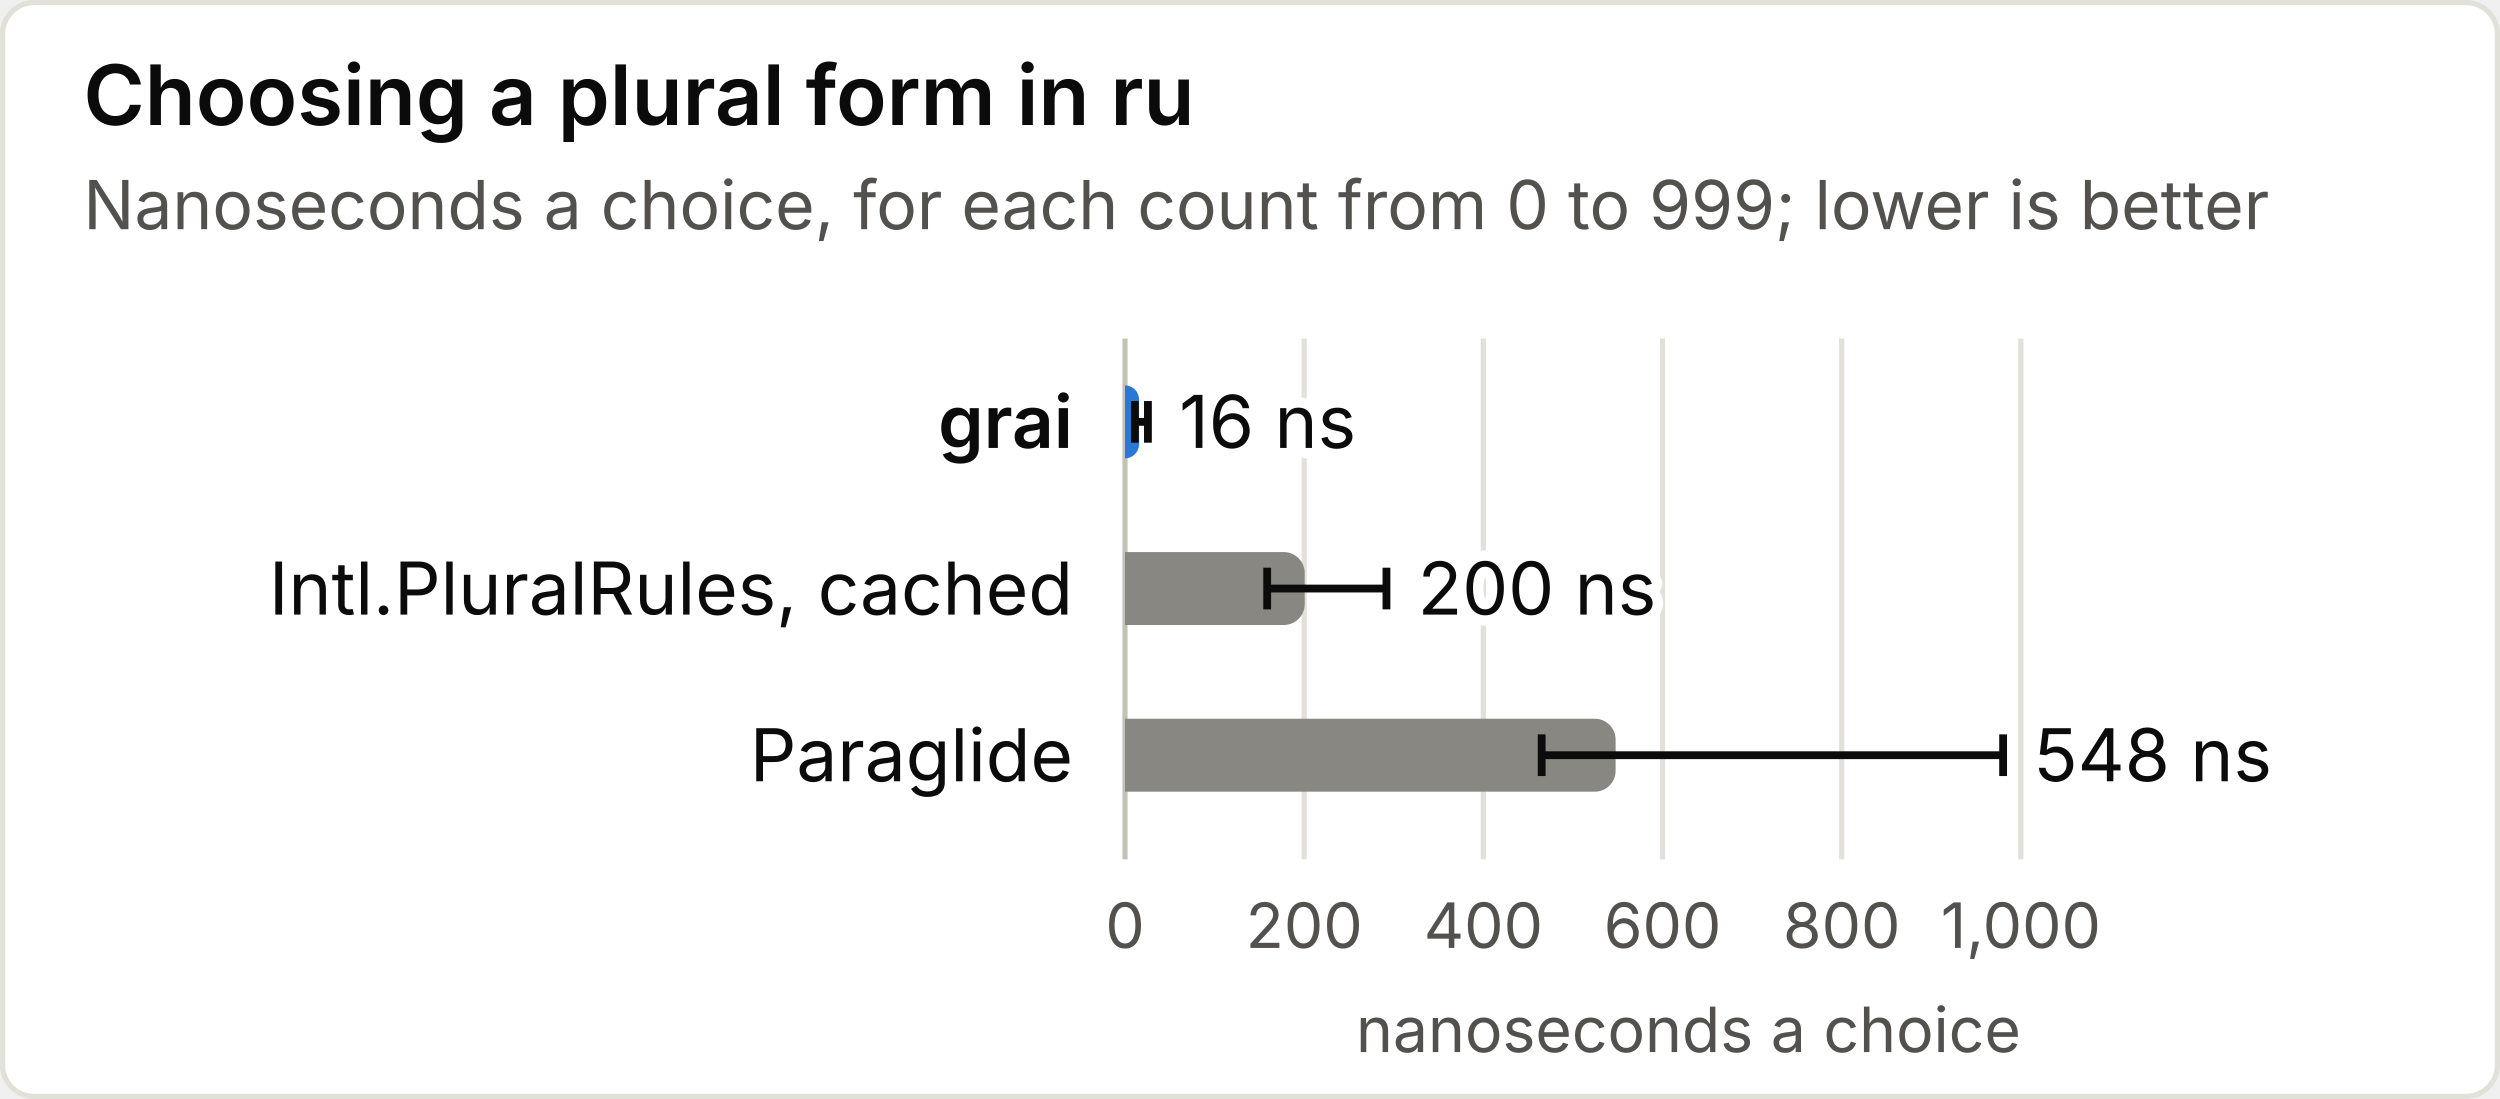
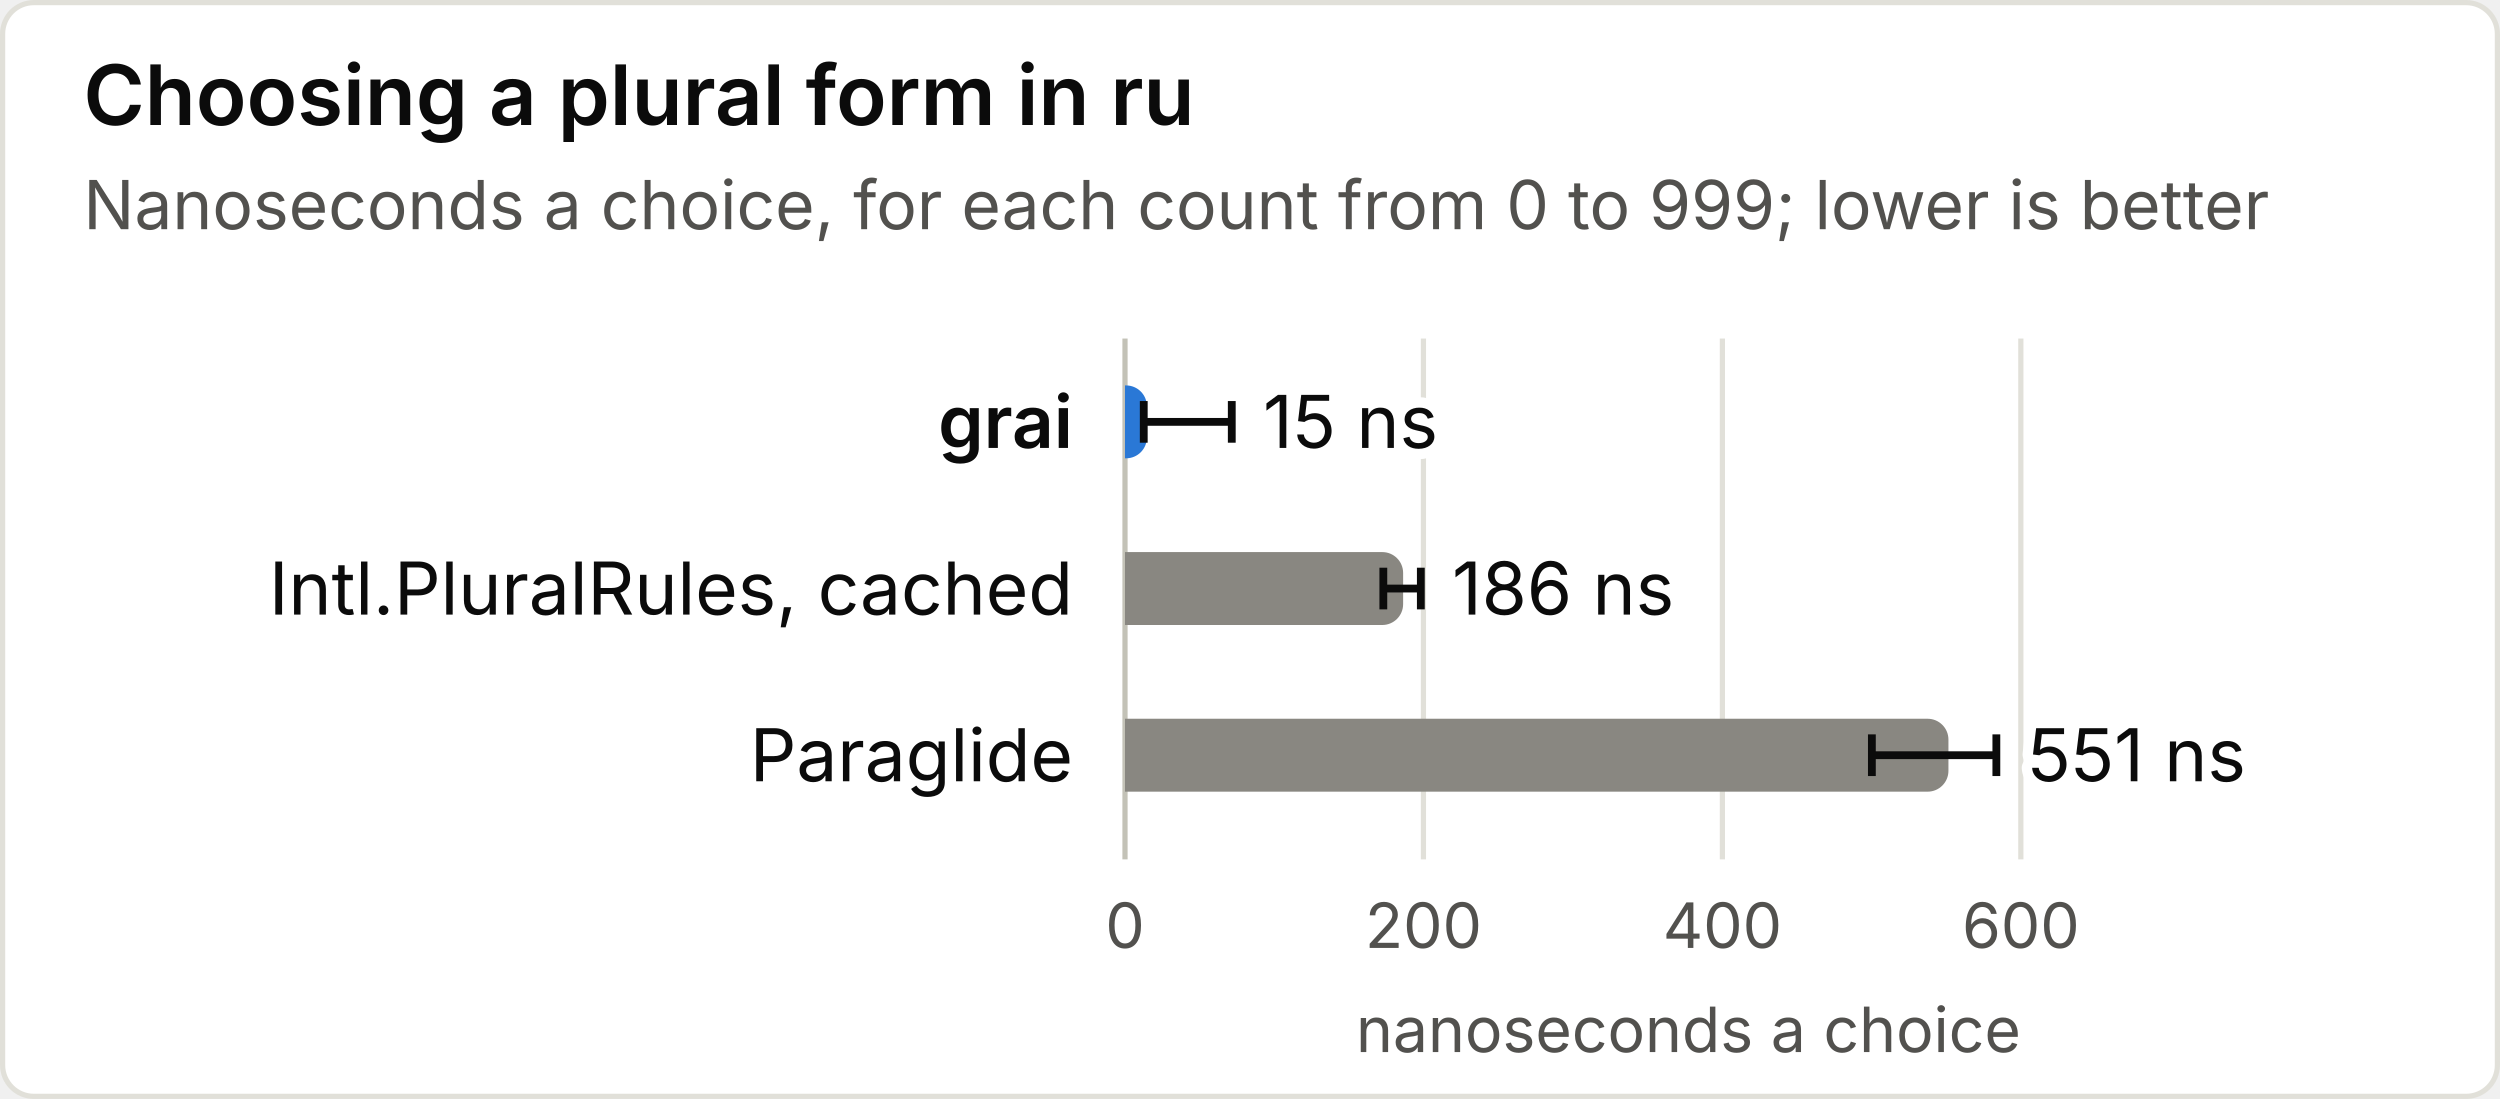
<svg xmlns="http://www.w3.org/2000/svg" viewBox="0 0 480 211" width="480" height="211" font-family="system-ui, -apple-system, 'Segoe UI', sans-serif">
  <rect x="0.5" y="0.5" width="479" height="210" rx="6" fill="#ffffff" stroke="#e1e0d9" />
  <text x="16" y="24" font-size="16" font-weight="600" fill="#0b0b0b">Choosing a plural form in ru</text>
  <text x="16" y="44" font-size="13" fill="#52514e">Nanoseconds a choice, for each count from 0 to 999; lower is better</text>
  <line x1="216" y1="65" x2="216" y2="165" stroke="#c3c2b7" stroke-width="1" />
  <text x="216" y="182" font-size="12" text-anchor="middle" fill="#52514e" style="font-variant-numeric: tabular-nums">0</text>
-   <line x1="250.4" y1="65" x2="250.4" y2="165" stroke="#e1e0d9" stroke-width="1" />
-   <text x="250.4" y="182" font-size="12" text-anchor="middle" fill="#52514e" style="font-variant-numeric: tabular-nums">200</text>
-   <line x1="284.8" y1="65" x2="284.8" y2="165" stroke="#e1e0d9" stroke-width="1" />
-   <text x="284.8" y="182" font-size="12" text-anchor="middle" fill="#52514e" style="font-variant-numeric: tabular-nums">400</text>
-   <line x1="319.2" y1="65" x2="319.2" y2="165" stroke="#e1e0d9" stroke-width="1" />
-   <text x="319.2" y="182" font-size="12" text-anchor="middle" fill="#52514e" style="font-variant-numeric: tabular-nums">600</text>
-   <line x1="353.6" y1="65" x2="353.6" y2="165" stroke="#e1e0d9" stroke-width="1" />
-   <text x="353.6" y="182" font-size="12" text-anchor="middle" fill="#52514e" style="font-variant-numeric: tabular-nums">800</text>
+   <line x1="273.3" y1="65" x2="273.3" y2="165" stroke="#e1e0d9" stroke-width="1" />
+   <text x="273.3" y="182" font-size="12" text-anchor="middle" fill="#52514e" style="font-variant-numeric: tabular-nums">200</text>
+   <line x1="330.7" y1="65" x2="330.7" y2="165" stroke="#e1e0d9" stroke-width="1" />
+   <text x="330.7" y="182" font-size="12" text-anchor="middle" fill="#52514e" style="font-variant-numeric: tabular-nums">400</text>
  <line x1="388" y1="65" x2="388" y2="165" stroke="#e1e0d9" stroke-width="1" />
-   <text x="388" y="182" font-size="12" text-anchor="middle" fill="#52514e" style="font-variant-numeric: tabular-nums">1,000</text>
+   <text x="388" y="182" font-size="12" text-anchor="middle" fill="#52514e" style="font-variant-numeric: tabular-nums">600</text>
  <text x="206" y="86" font-size="14" text-anchor="end" font-weight="600" fill="#0b0b0b">grai</text>
-   <path d="M216,74H216A2.7,2.7 0 0 1 218.7,76.7V85.3A2.7,2.7 0 0 1 216,88H216Z" fill="#2a78d6" />
-   <path d="M217.9,81H220.4M217.9,77V85M220.4,77V85" stroke="#0b0b0b" stroke-width="1.5" fill="none" />
-   <text x="226.4" y="86" font-size="14" fill="#0b0b0b" stroke="#ffffff" stroke-width="4" stroke-linejoin="round" paint-order="stroke" style="font-variant-numeric: tabular-nums">16 ns</text>
+   <path d="M216,74H216.2A4,4 0 0 1 220.2,78V84A4,4 0 0 1 216.2,88H216Z" fill="#2a78d6" />
+   <path d="M219.6,81H236.5M219.6,77V85M236.5,77V85" stroke="#0b0b0b" stroke-width="1.5" fill="none" />
+   <text x="242.5" y="86" font-size="14" fill="#0b0b0b" stroke="#ffffff" stroke-width="4" stroke-linejoin="round" paint-order="stroke" style="font-variant-numeric: tabular-nums">15 ns</text>
  <text x="206" y="118" font-size="14" text-anchor="end" fill="#0b0b0b">Intl.PluralRules, cached</text>
-   <path d="M216,106H246.5A4,4 0 0 1 250.5,110V116A4,4 0 0 1 246.5,120H216Z" fill="#898781" />
-   <path d="M243.3,113H266.2M243.3,109V117M266.2,109V117" stroke="#0b0b0b" stroke-width="1.5" fill="none" />
-   <text x="272.2" y="118" font-size="14" fill="#0b0b0b" stroke="#ffffff" stroke-width="4" stroke-linejoin="round" paint-order="stroke" style="font-variant-numeric: tabular-nums">200 ns</text>
+   <path d="M216,106H265.4A4,4 0 0 1 269.4,110V116A4,4 0 0 1 265.4,120H216Z" fill="#898781" />
+   <path d="M265.6,113H272.8M265.6,109V117M272.8,109V117" stroke="#0b0b0b" stroke-width="1.5" fill="none" />
+   <text x="278.8" y="118" font-size="14" fill="#0b0b0b" stroke="#ffffff" stroke-width="4" stroke-linejoin="round" paint-order="stroke" style="font-variant-numeric: tabular-nums">186 ns</text>
  <text x="206" y="150" font-size="14" text-anchor="end" fill="#0b0b0b">Paraglide</text>
-   <path d="M216,138H306.2A4,4 0 0 1 310.2,142V148A4,4 0 0 1 306.2,152H216Z" fill="#898781" />
-   <path d="M296,145H384.6M296,141V149M384.6,141V149" stroke="#0b0b0b" stroke-width="1.5" fill="none" />
-   <text x="390.6" y="150" font-size="14" fill="#0b0b0b" stroke="#ffffff" stroke-width="4" stroke-linejoin="round" paint-order="stroke" style="font-variant-numeric: tabular-nums">548 ns</text>
+   <path d="M216,138H370.1A4,4 0 0 1 374.1,142V148A4,4 0 0 1 370.1,152H216Z" fill="#898781" />
+   <path d="M359.4,145H383.3M359.4,141V149M383.3,141V149" stroke="#0b0b0b" stroke-width="1.5" fill="none" />
+   <text x="389.3" y="150" font-size="14" fill="#0b0b0b" stroke="#ffffff" stroke-width="4" stroke-linejoin="round" paint-order="stroke" style="font-variant-numeric: tabular-nums">551 ns</text>
  <text x="388" y="202" font-size="12" text-anchor="end" fill="#52514e">nanoseconds a choice</text>
</svg>
